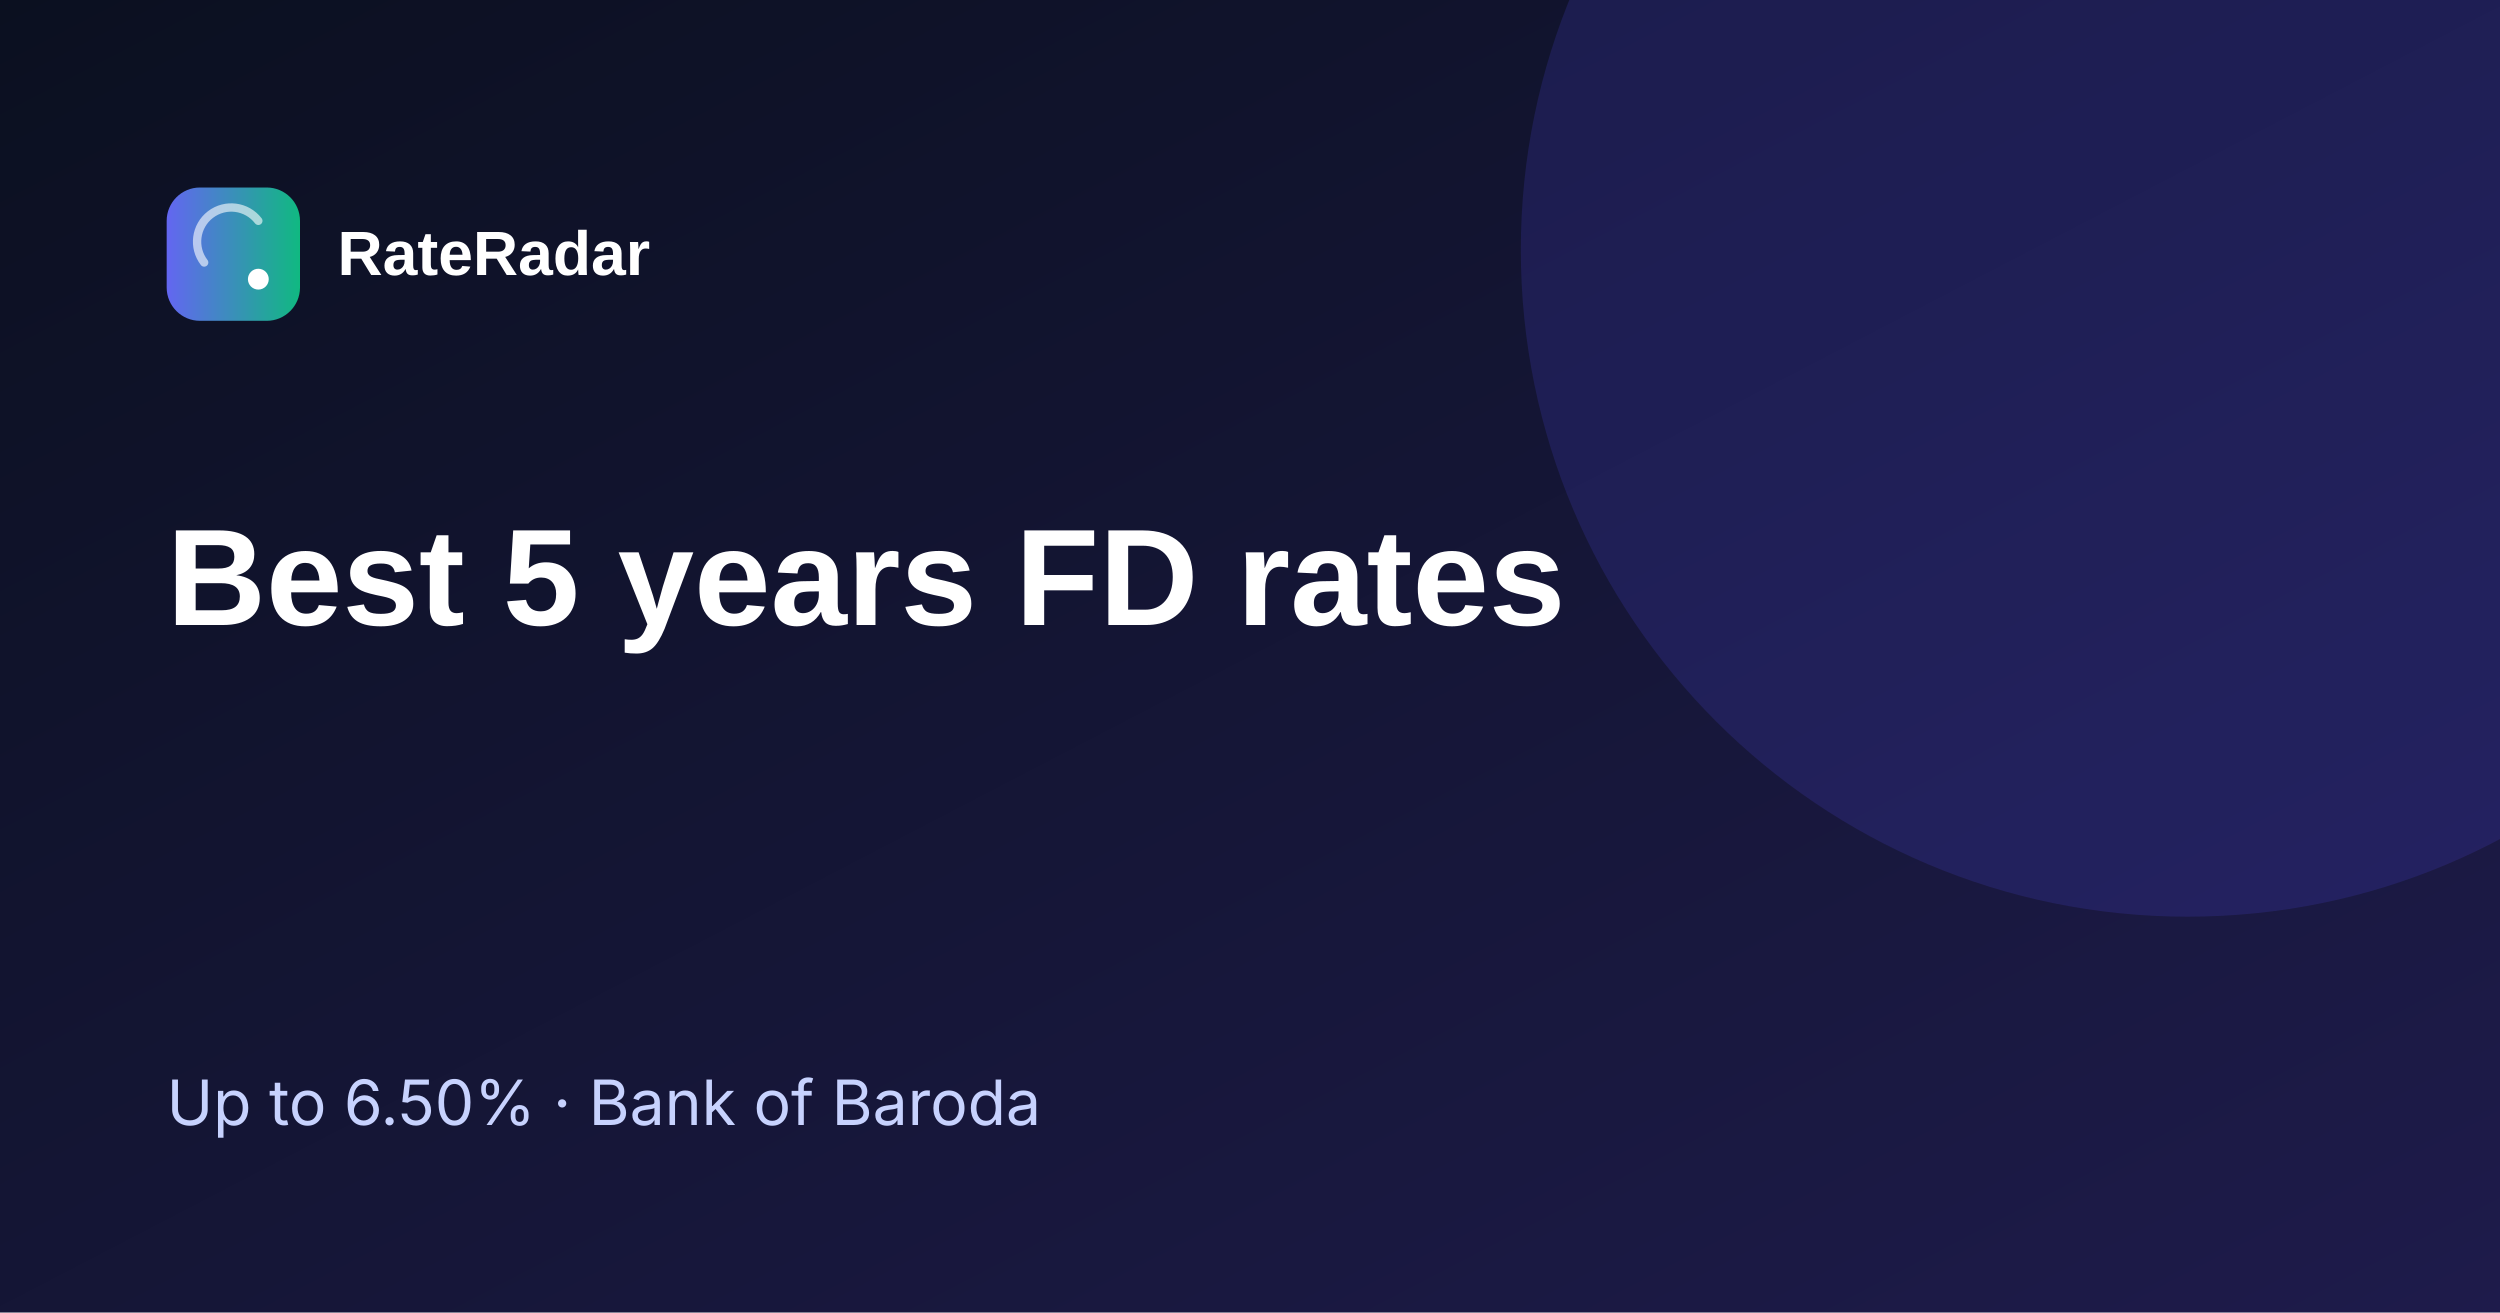
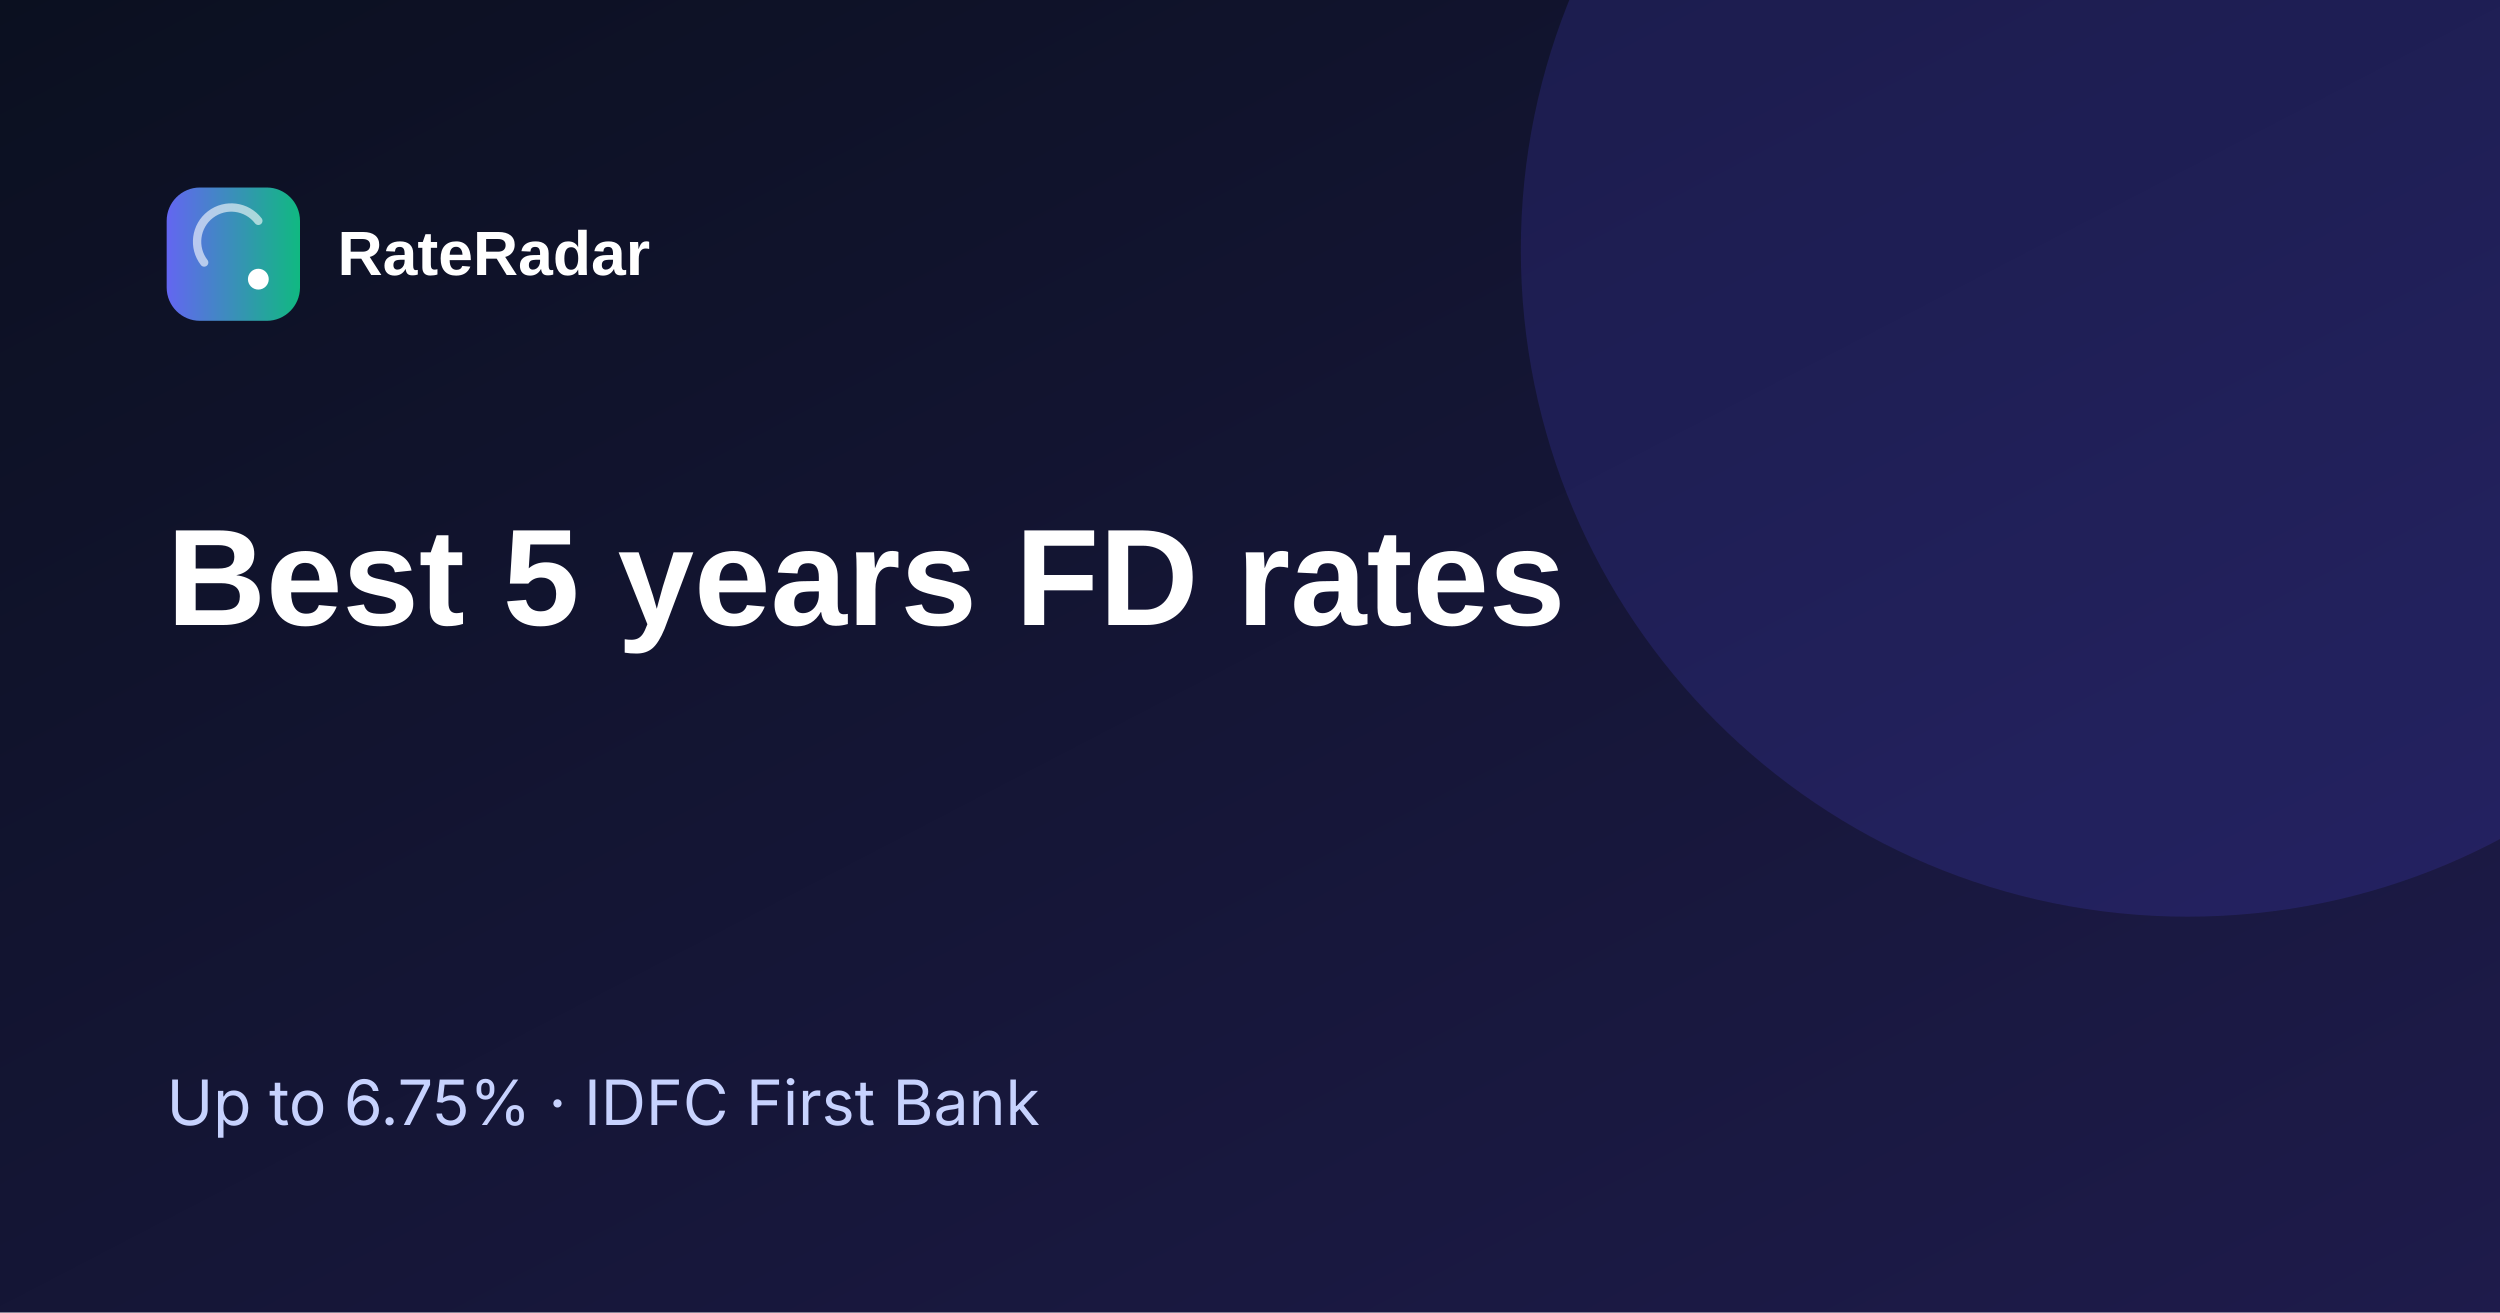
<svg xmlns="http://www.w3.org/2000/svg" width="1200" height="630" viewBox="0 0 1200 630">
  <defs>
    <linearGradient id="bg" x1="0" y1="0" x2="1" y2="1">
      <stop offset="0" stop-color="#0b1020" />
      <stop offset="1" stop-color="#1e1b4b" />
    </linearGradient>
    <linearGradient id="acc" x1="0" y1="0" x2="1" y2="0">
      <stop offset="0" stop-color="#6366f1" />
      <stop offset="1" stop-color="#10b981" />
    </linearGradient>
  </defs>
  <rect width="1200" height="630" fill="url(#bg)" />
  <circle cx="1050" cy="120" r="320" fill="#4f46e5" opacity="0.18" />
  <g transform="translate(80,90)">
    <rect width="64" height="64" rx="16" fill="url(#acc)" />
    <path d="M46 44 A16 16 0 0 1 72 24" transform="translate(-28,-8)" fill="none" stroke="white" stroke-width="4" stroke-linecap="round" opacity="0.6" />
    <circle cx="44" cy="44" r="5" fill="white" />
    <text x="82" y="42" font-family="Sora,Arial,sans-serif" font-size="30" font-weight="800" fill="#fff">RateRadar</text>
  </g>
  <text y="300" font-family="Sora,Arial,sans-serif" font-size="66" font-weight="800" fill="#ffffff">
    <tspan x="80" dy="0">Best 5 years FD rates</tspan>
  </text>
-   <text x="80" y="540" font-family="Inter,Arial,sans-serif" font-size="30" fill="#c7d2fe">Up to 6.50% · Bank of Baroda</text>
+   <text x="80" y="540" font-family="Inter,Arial,sans-serif" font-size="30" fill="#c7d2fe">Up to 6.75% · IDFC First Bank</text>
</svg>
